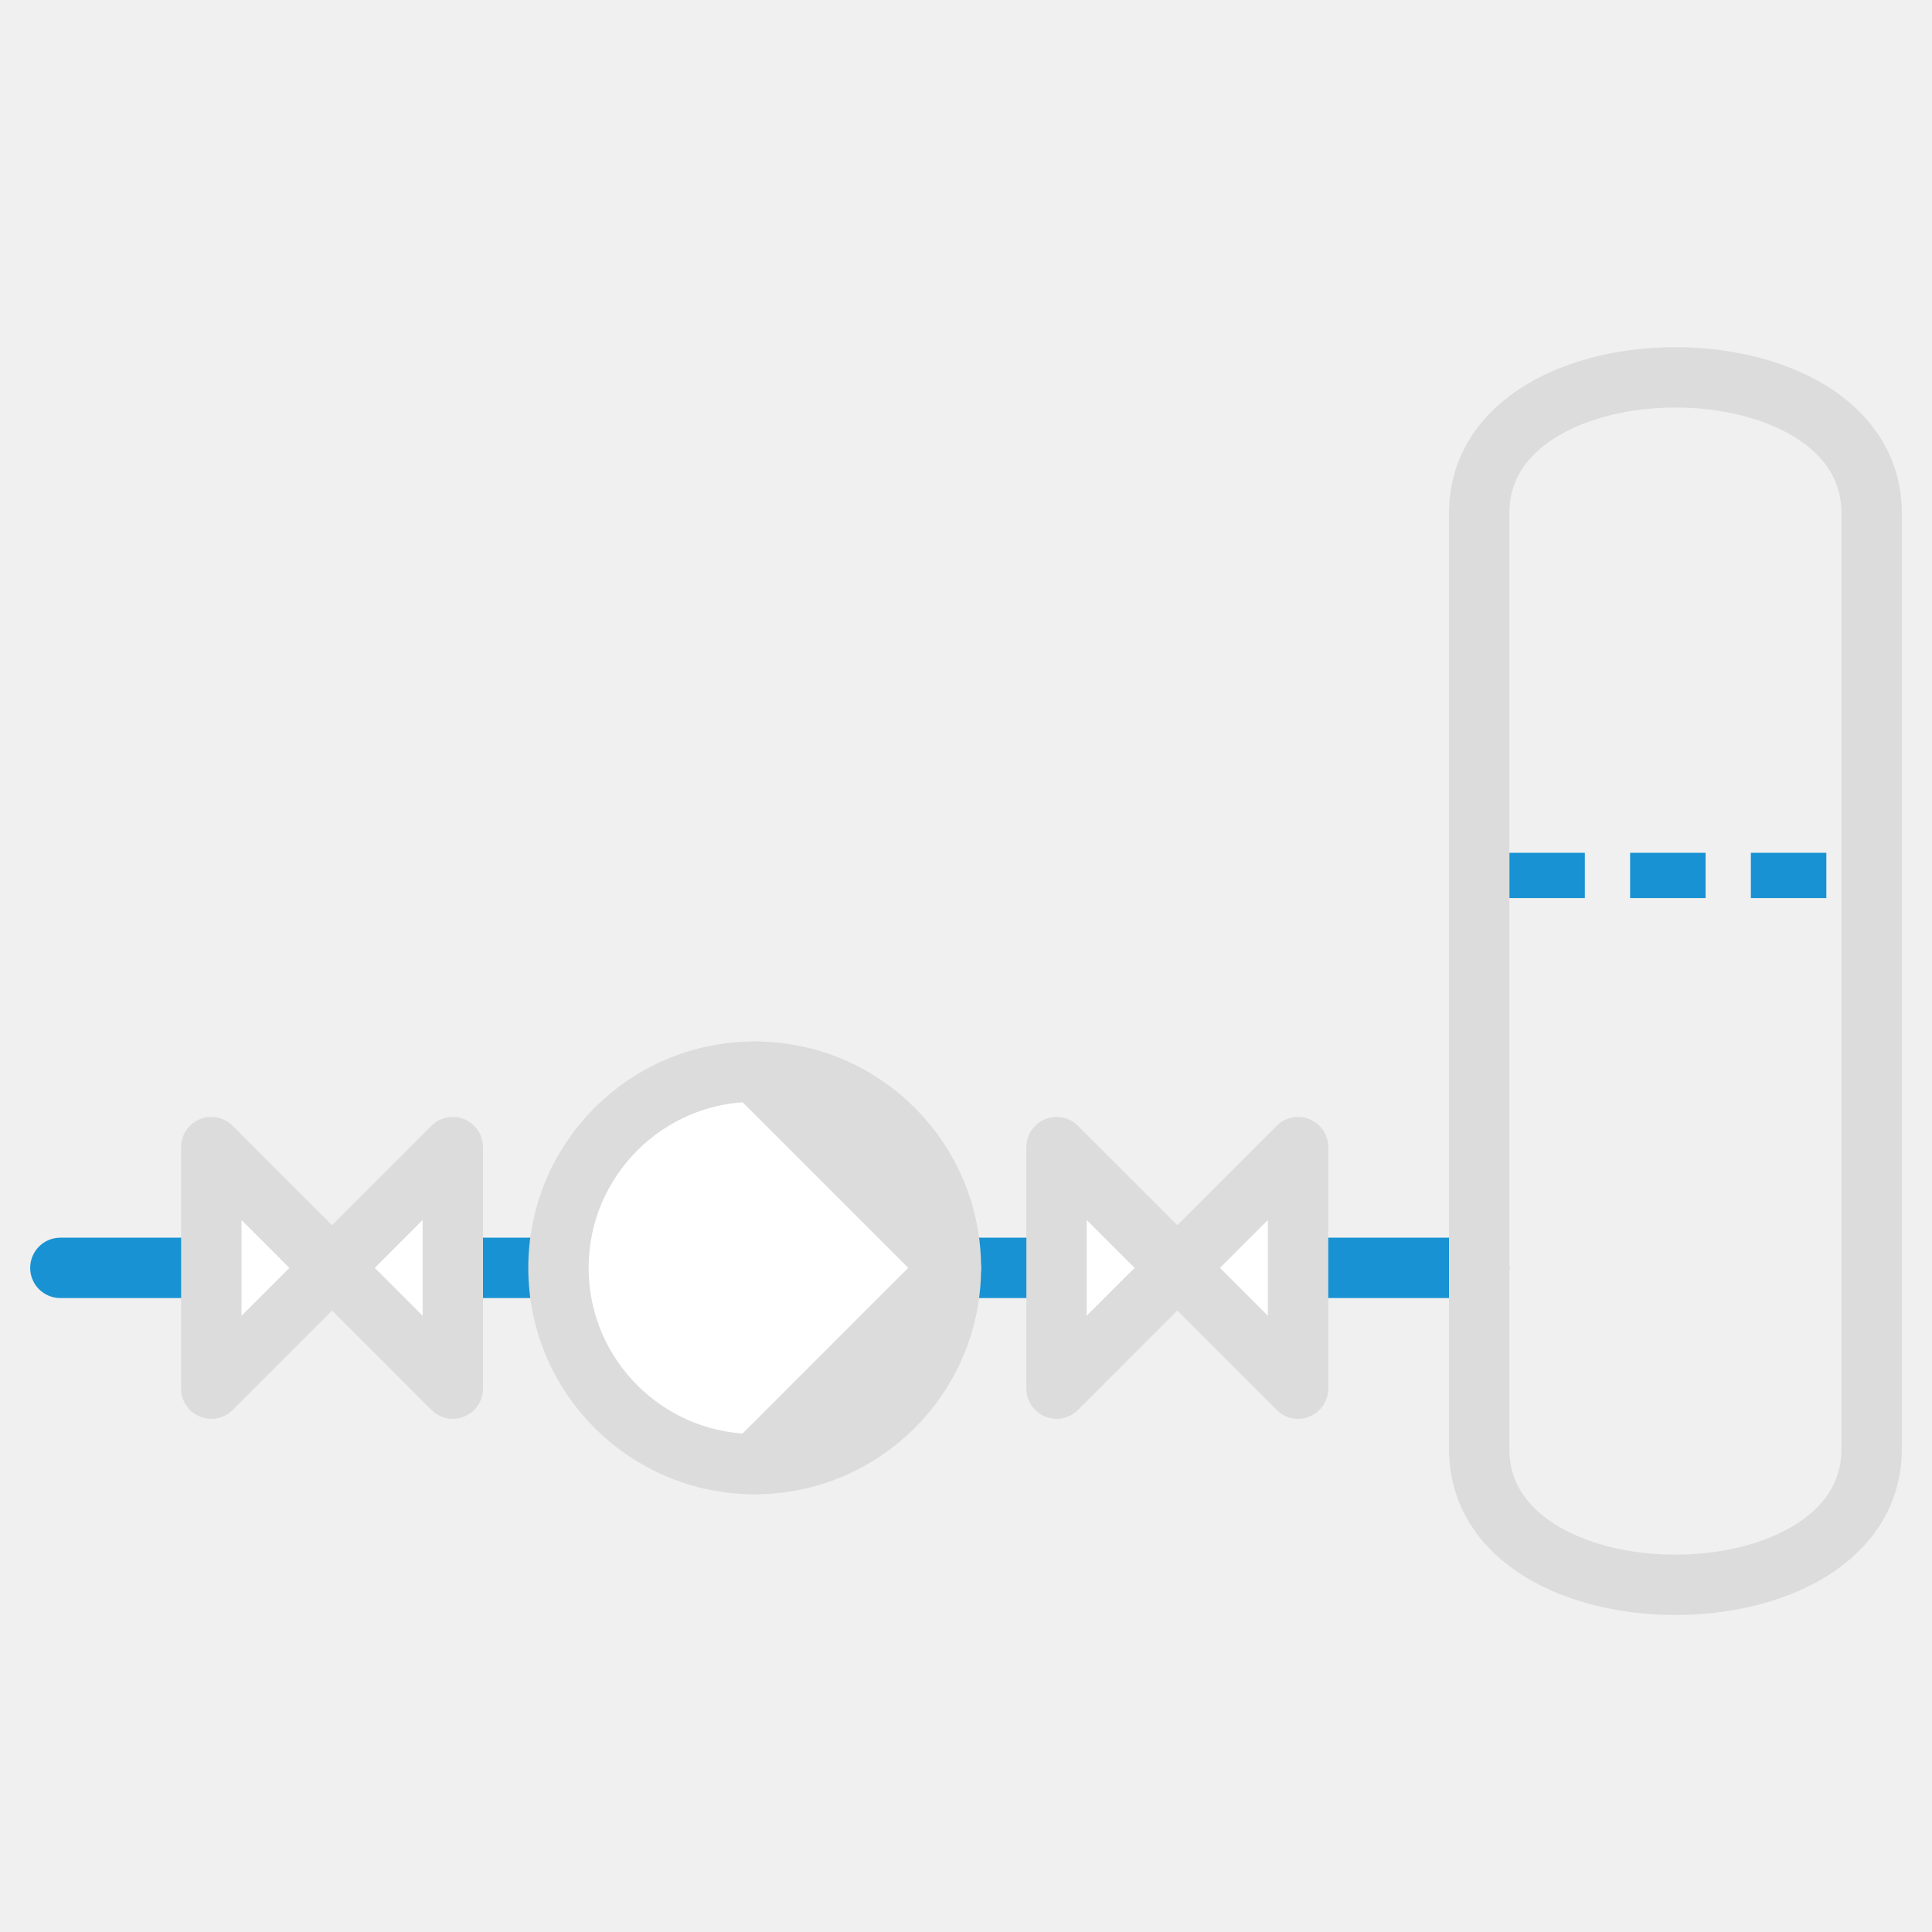
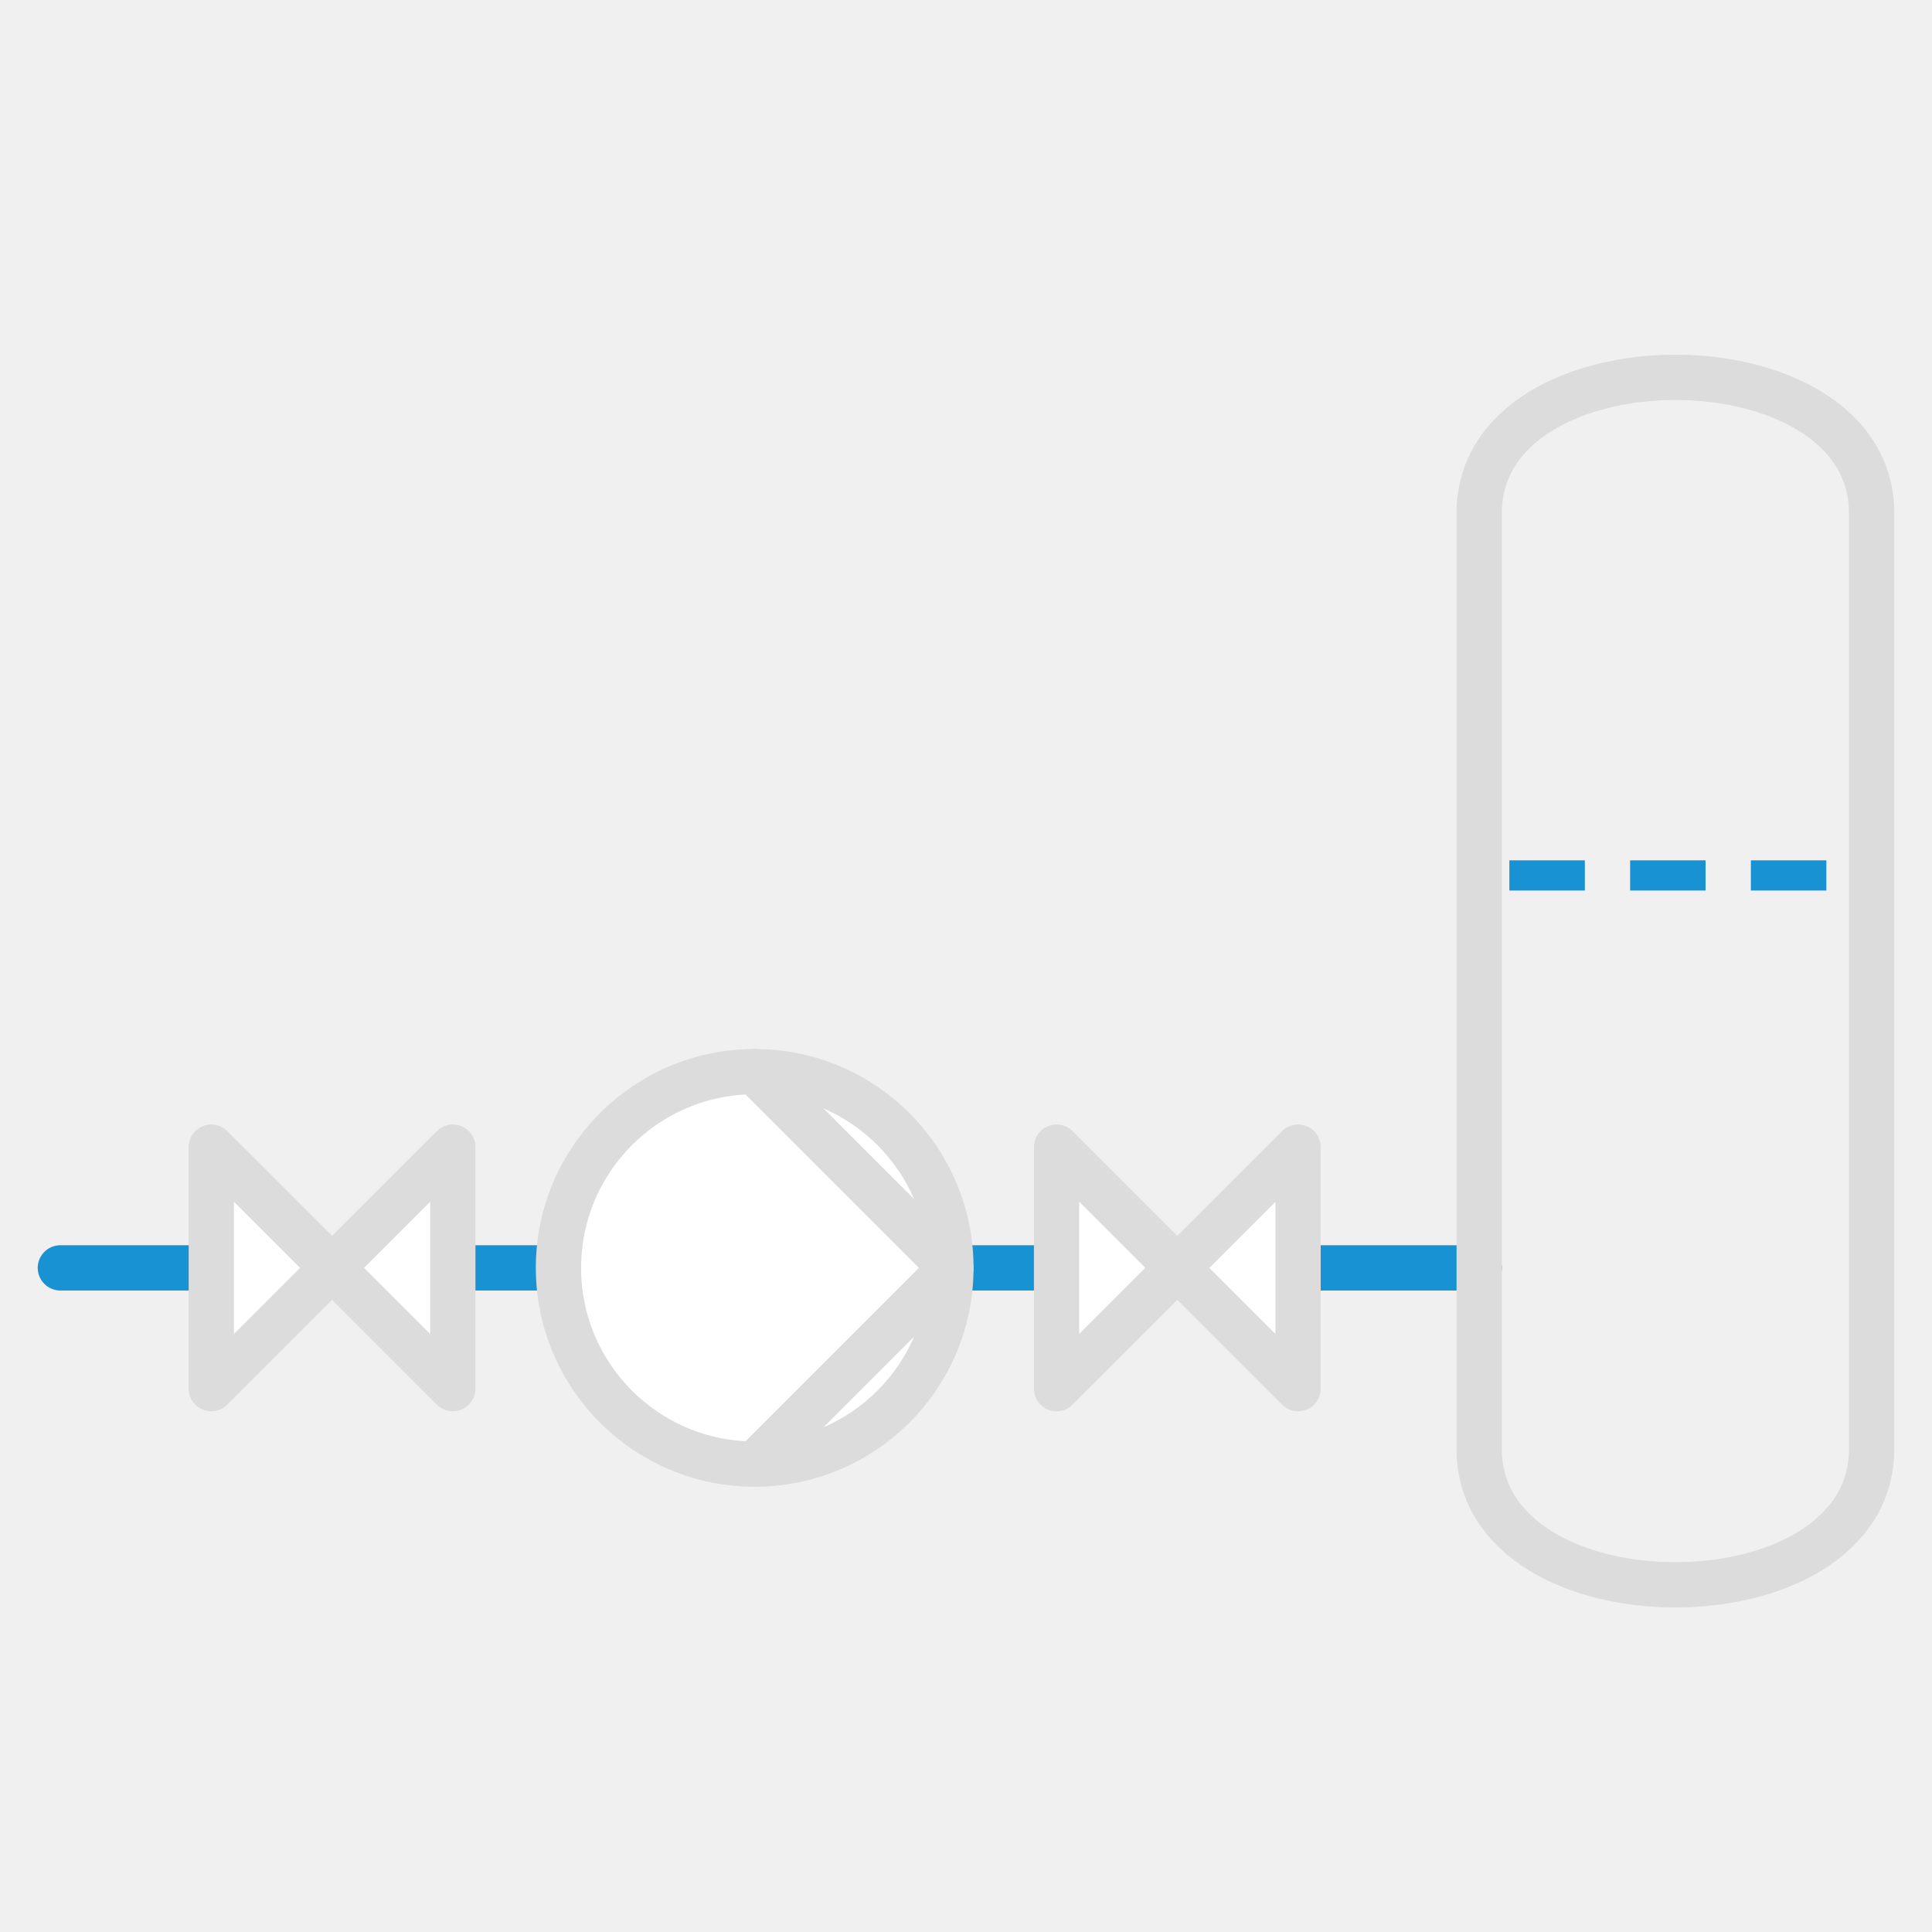
<svg xmlns="http://www.w3.org/2000/svg" viewBox="0 0 128 128" width="128" height="128">
  <style type="text/css" id="current-color-scheme">
    .ColorScheme-Text { color:#dcdcdc; }
    .ColorScheme-Highlight { color:#1892d2; }
  </style>
-   <path class="ColorScheme-Highlight" d="M4 84H14M30 84H37M63 84H70M86 84H98" fill="none" stroke="currentColor" stroke-width="4" stroke-linecap="round" />
-   <path class="ColorScheme-Highlight" d="M100 58H122" fill="none" stroke="currentColor" stroke-width="3" stroke-dasharray="5 3" />
-   <g class="ColorScheme-Text" fill="#ffffff" stroke="currentColor" stroke-width="4" stroke-linecap="round" stroke-linejoin="round">
+   <path class="ColorScheme-Highlight" d="M4 84H14M30 84H37M63 84H70M86 84H98" fill="none" stroke="currentColor" stroke-width="3" stroke-linecap="round" />
+   <path class="ColorScheme-Highlight" d="M100 58H122" fill="none" stroke="currentColor" stroke-width="2" stroke-dasharray="5 3" />
+   <g class="ColorScheme-Text" fill="#ffffff" stroke="currentColor" stroke-width="3" stroke-linecap="round" stroke-linejoin="round">
    <path d="M98 34C98 22 124 22 124 34V96C124 108 98 108 98 96Z" fill="none" />
    <path d="M14 76L30 92V76L14 92Z" />
    <path d="M70 76L86 92V76L70 92Z" />
    <circle cx="50" cy="84" r="13" />
    <path d="M50 71L63 84L50 97" fill="none" />
  </g>
</svg>
